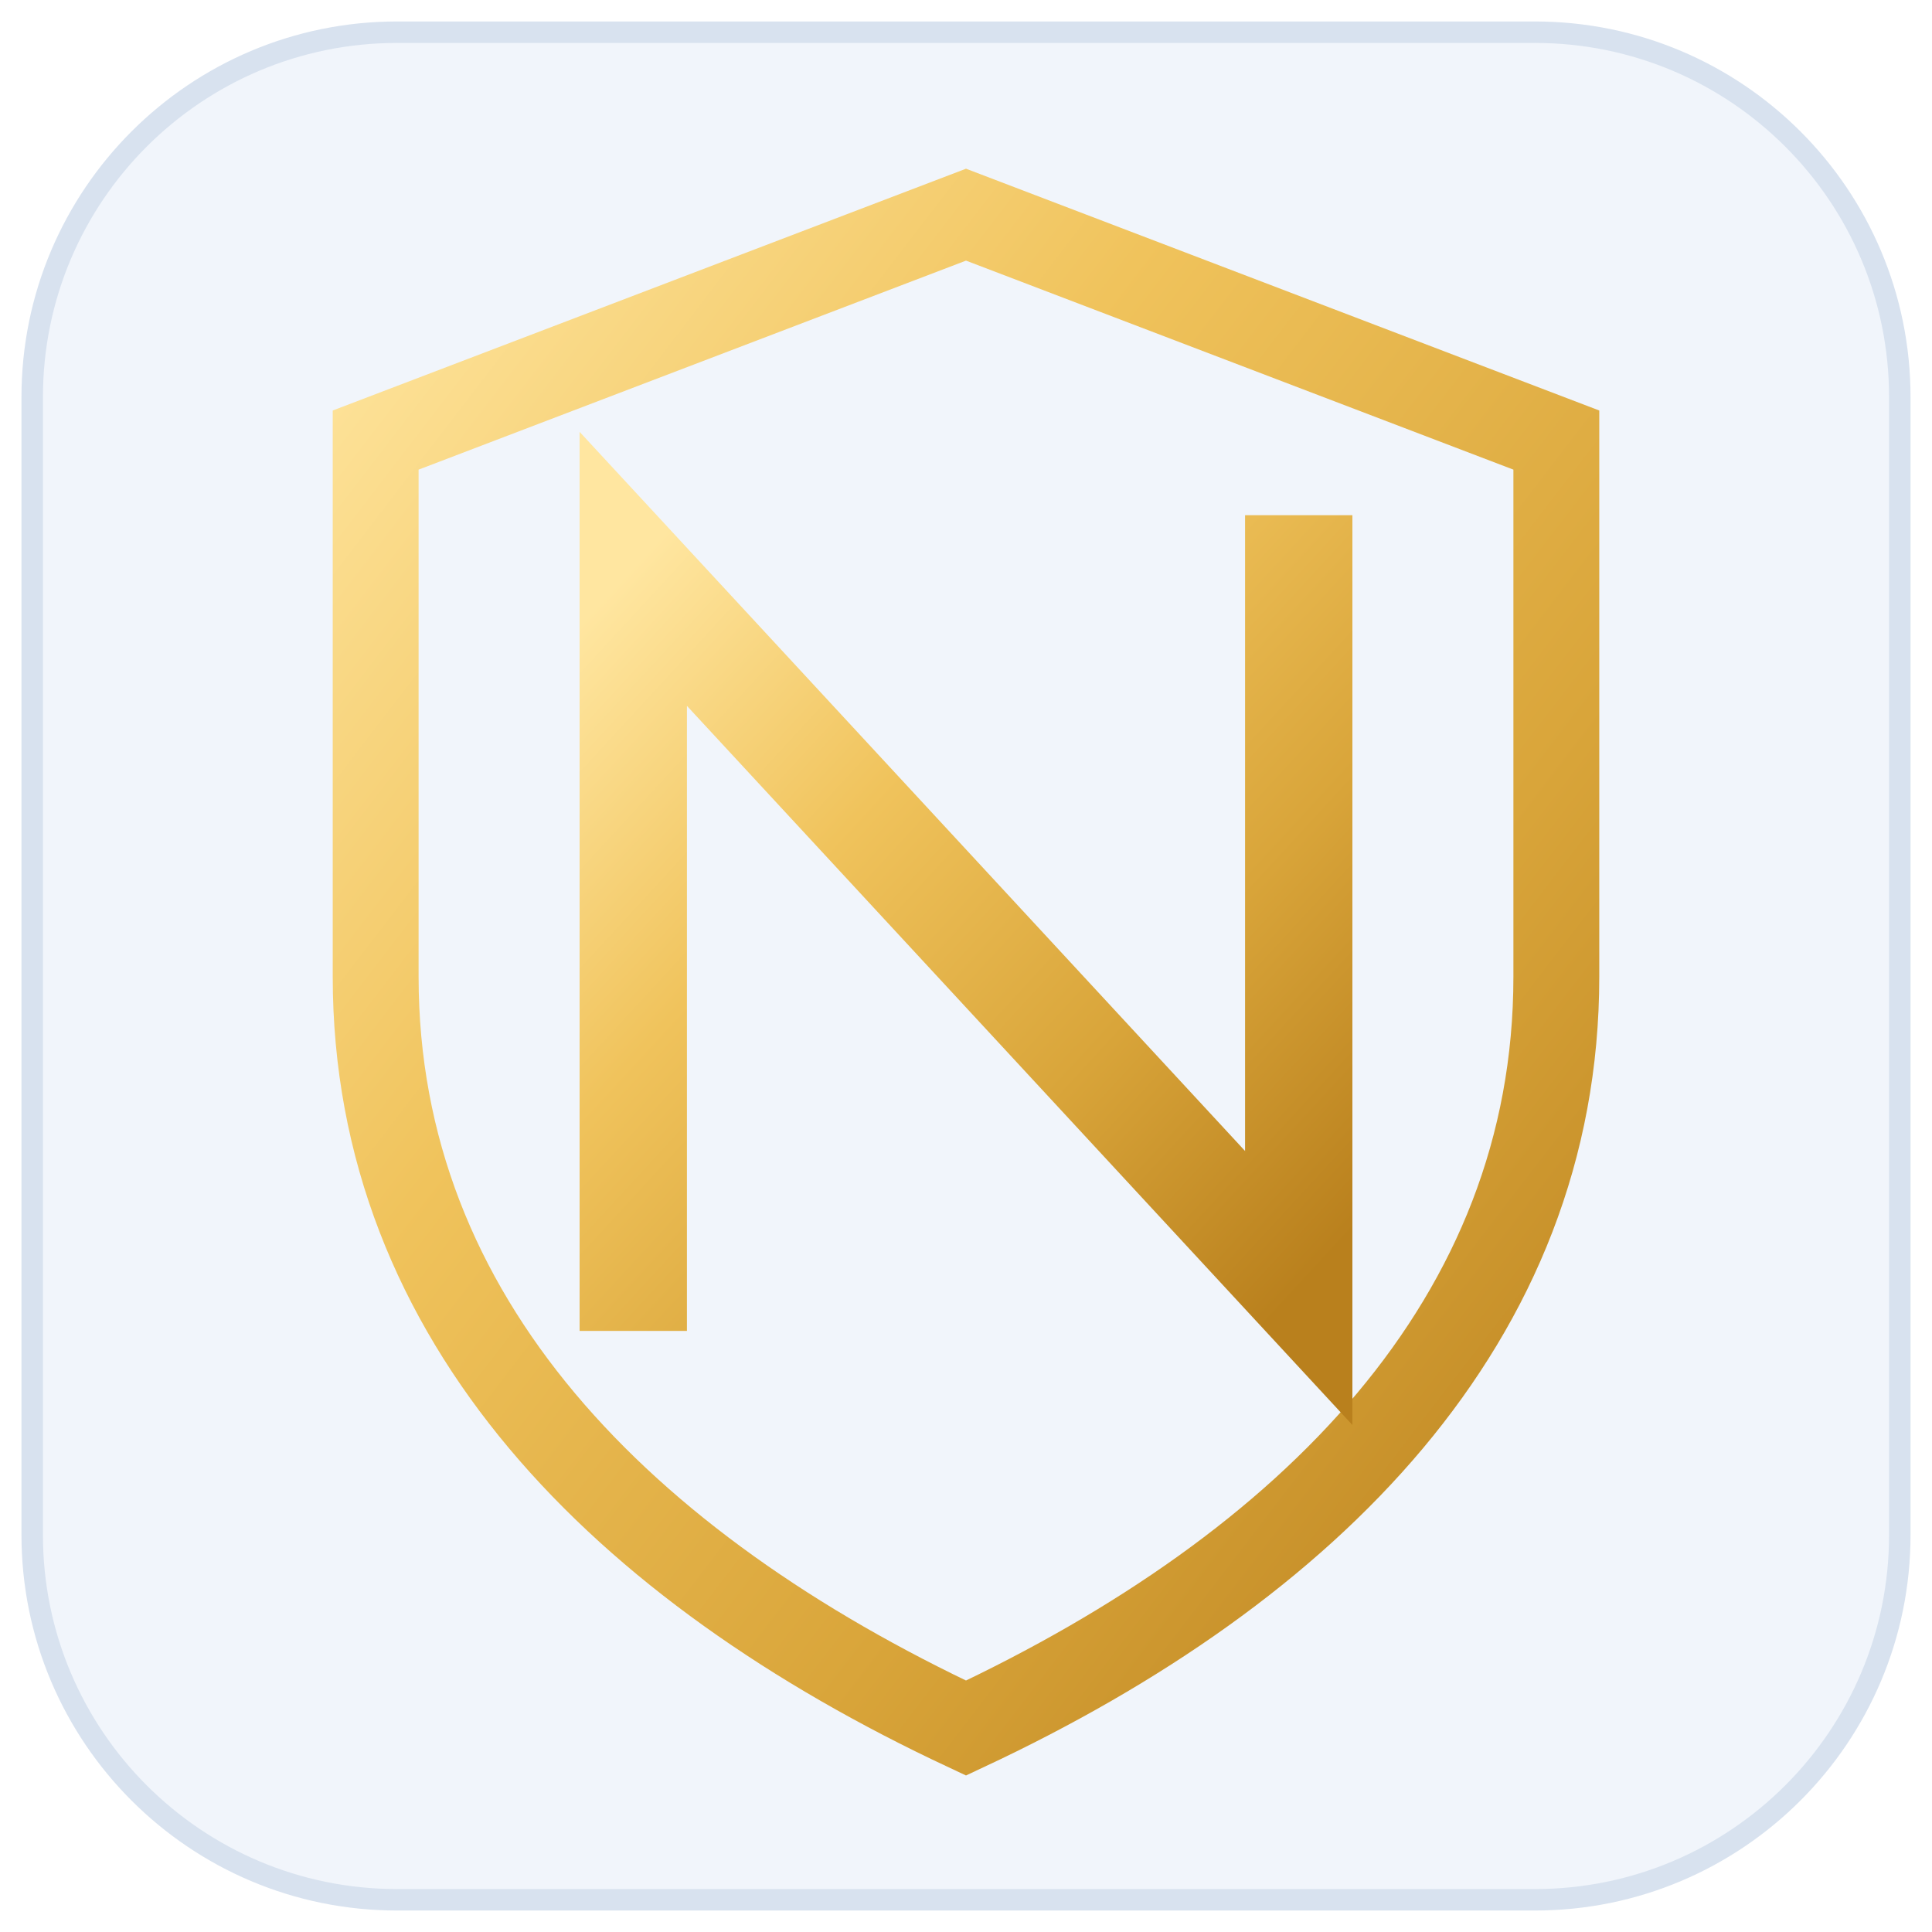
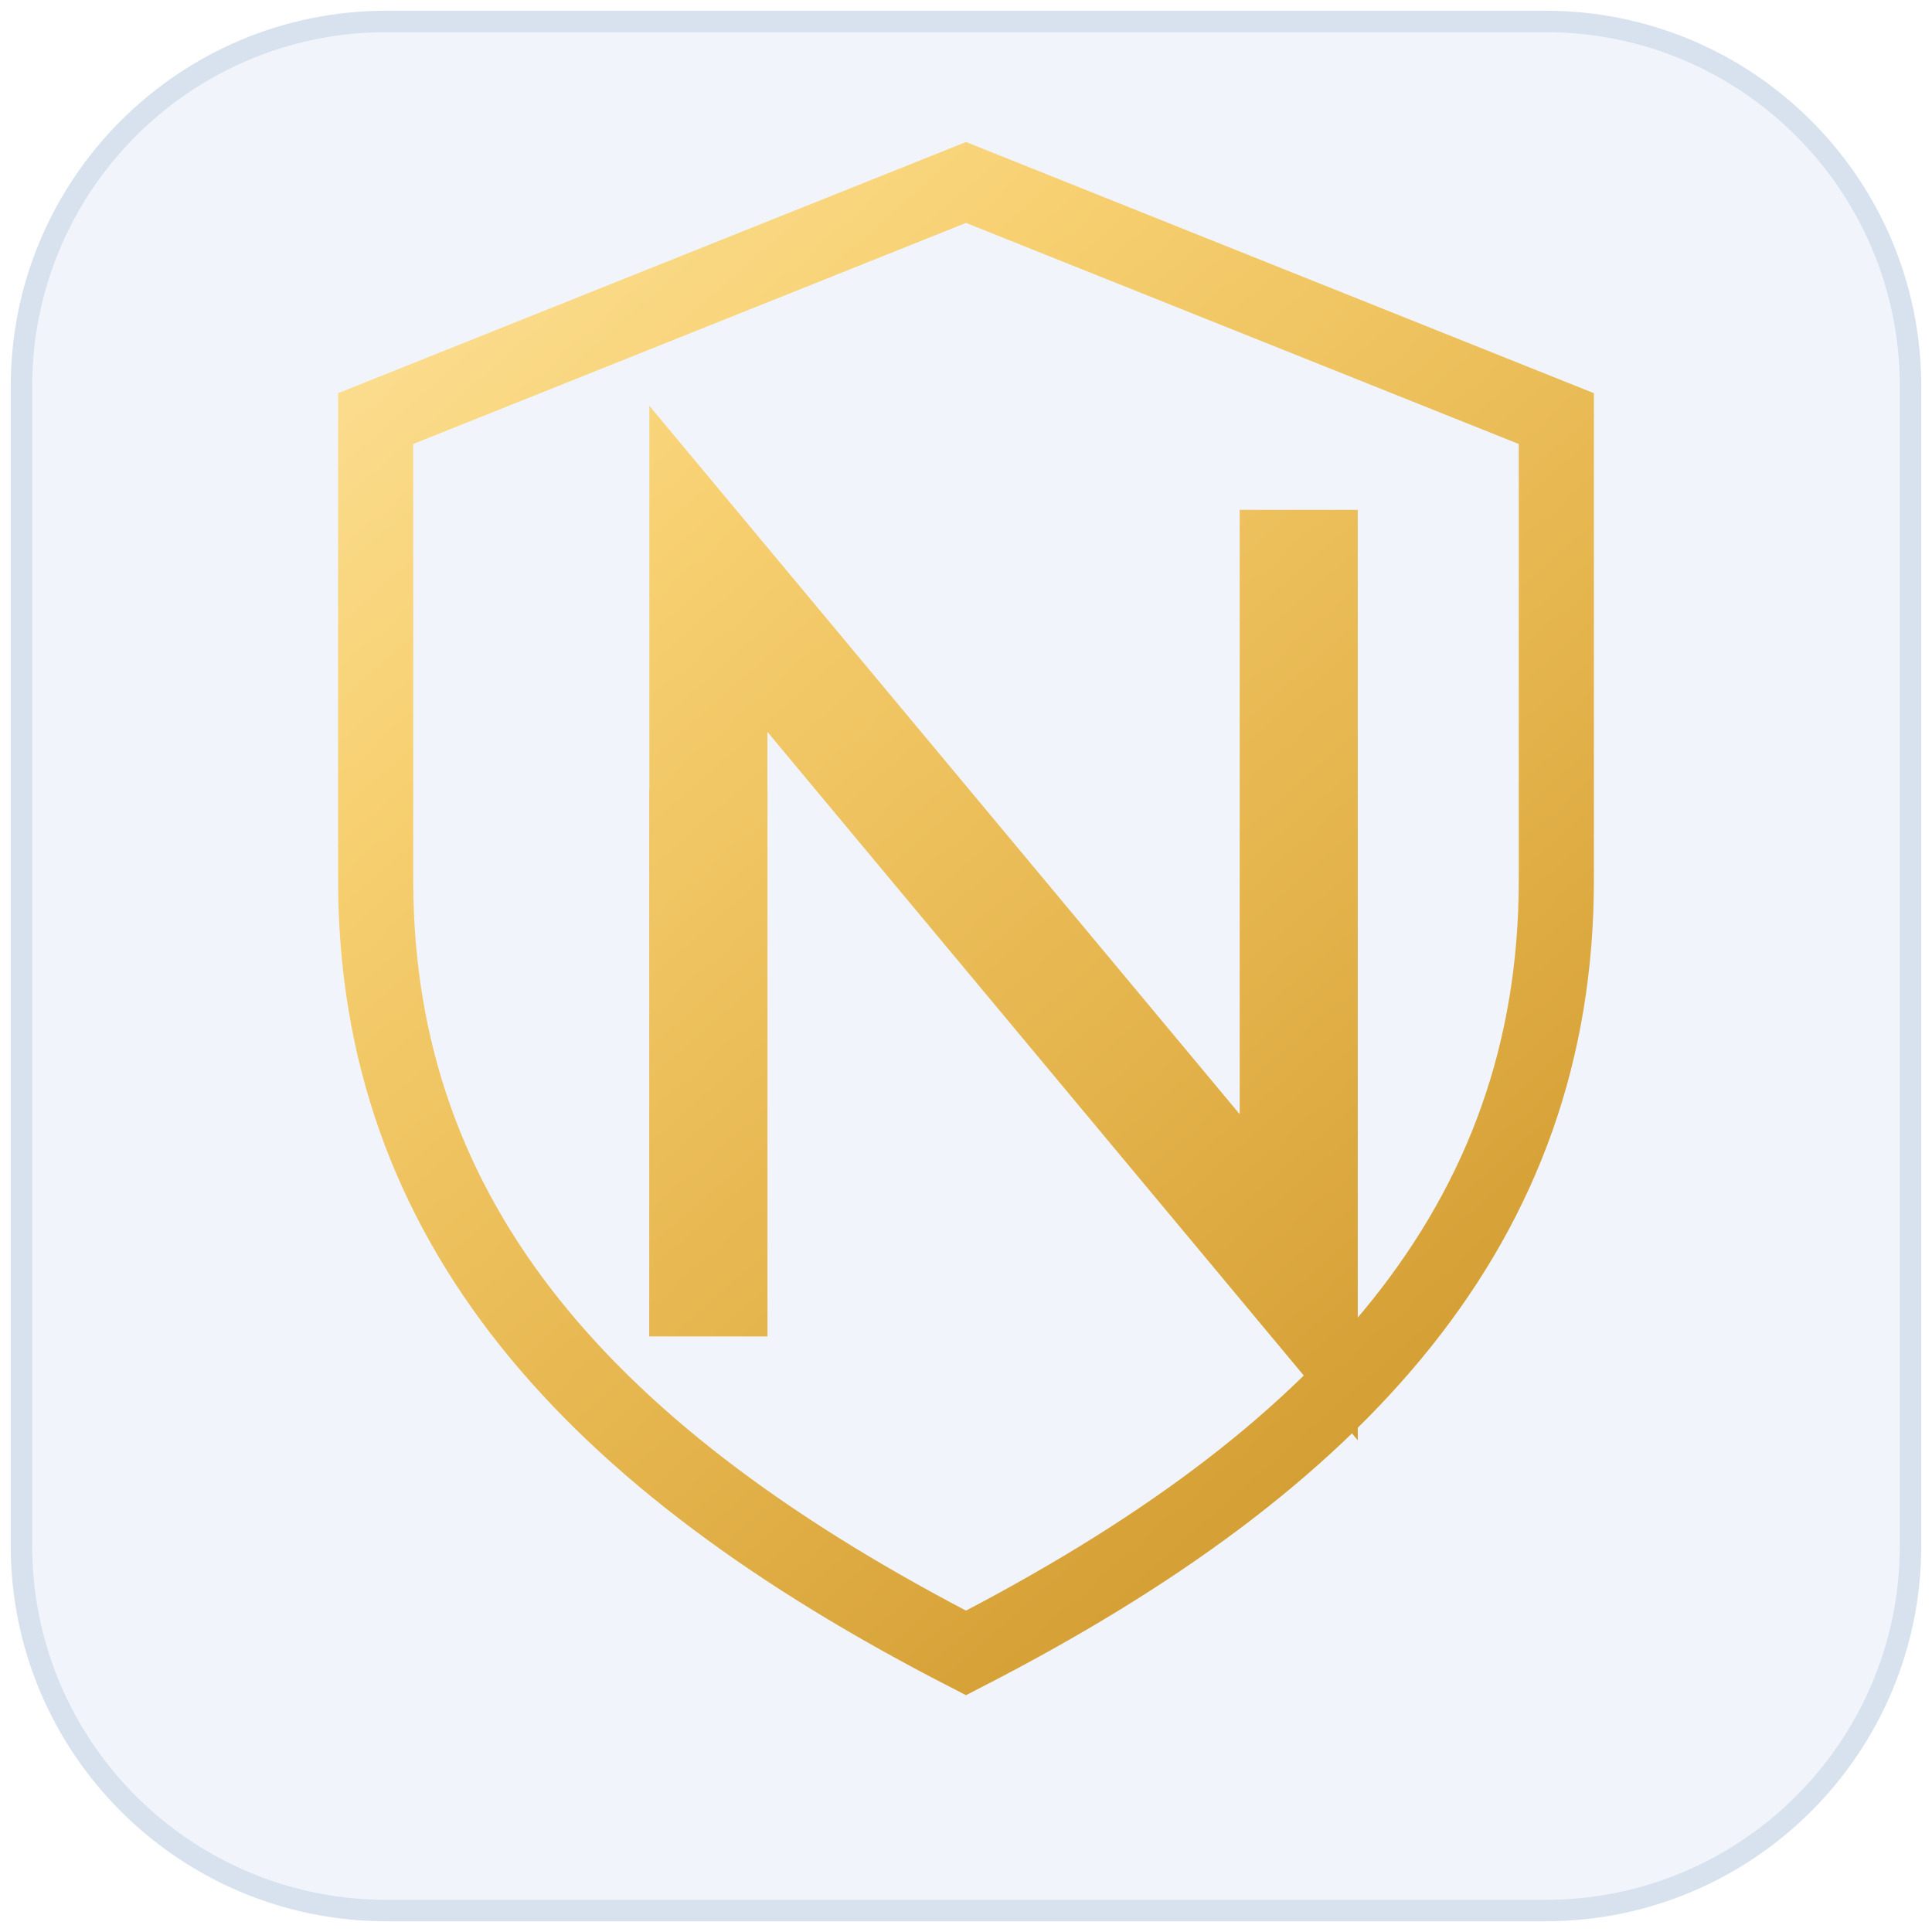
- <svg xmlns="http://www.w3.org/2000/svg" width="180" height="180" viewBox="0 0 180 180" role="img" aria-label="InsurNex emblem">
+ <svg xmlns="http://www.w3.org/2000/svg" width="180" height="180" viewBox="0 0 180 180" role="img" aria-label="InsurNex shield emblem">
  <defs>
-     <linearGradient id="gold" x1="0" y1="0" x2="1" y2="1">
-       <stop offset="0" stop-color="#FFE6A0" />
-       <stop offset=".34" stop-color="#F0C35C" />
-       <stop offset=".68" stop-color="#D9A53A" />
-       <stop offset="1" stop-color="#B9801D" />
+     <linearGradient id="inx-gold" x1="18" y1="9" x2="160" y2="170" gradientUnits="userSpaceOnUse">
+       <stop stop-color="#FFE9AA" />
+       <stop offset=".28" stop-color="#F7D071" />
+       <stop offset=".58" stop-color="#E4B34B" />
+       <stop offset=".82" stop-color="#D09A2F" />
+       <stop offset="1" stop-color="#F6D982" />
    </linearGradient>
  </defs>
-   <rect x="3" y="3" width="174" height="174" rx="34" fill="#F1F5FB" stroke="#D8E2EF" stroke-width="2" />
-   <path d="M90 20 145 41V91c0 32-23 55-55 70-32-15-55-38-55-70V41Z" fill="none" stroke="url(#gold)" stroke-width="8" stroke-linejoin="miter" />
-   <path d="M59 119V53L121 120V53" fill="none" stroke="url(#gold)" stroke-width="10" stroke-linecap="square" stroke-linejoin="miter" />
+   <rect x="2" y="2" width="176" height="176" rx="34" fill="#F1F5FB" stroke="#D8E2EF" stroke-width="2" />
+   <g fill="none" stroke="url(#inx-gold)" stroke-linejoin="miter" stroke-linecap="square">
+     <path d="M90 17 145 39V82c0 32-20 54-55 72-35-18-55-40-55-72V39Z" stroke-width="7" />
+     <path d="M66 119V53L121 119V53" stroke-width="11" />
+     <path d="M66 79V119" stroke-width="11" />
+   </g>
</svg>
